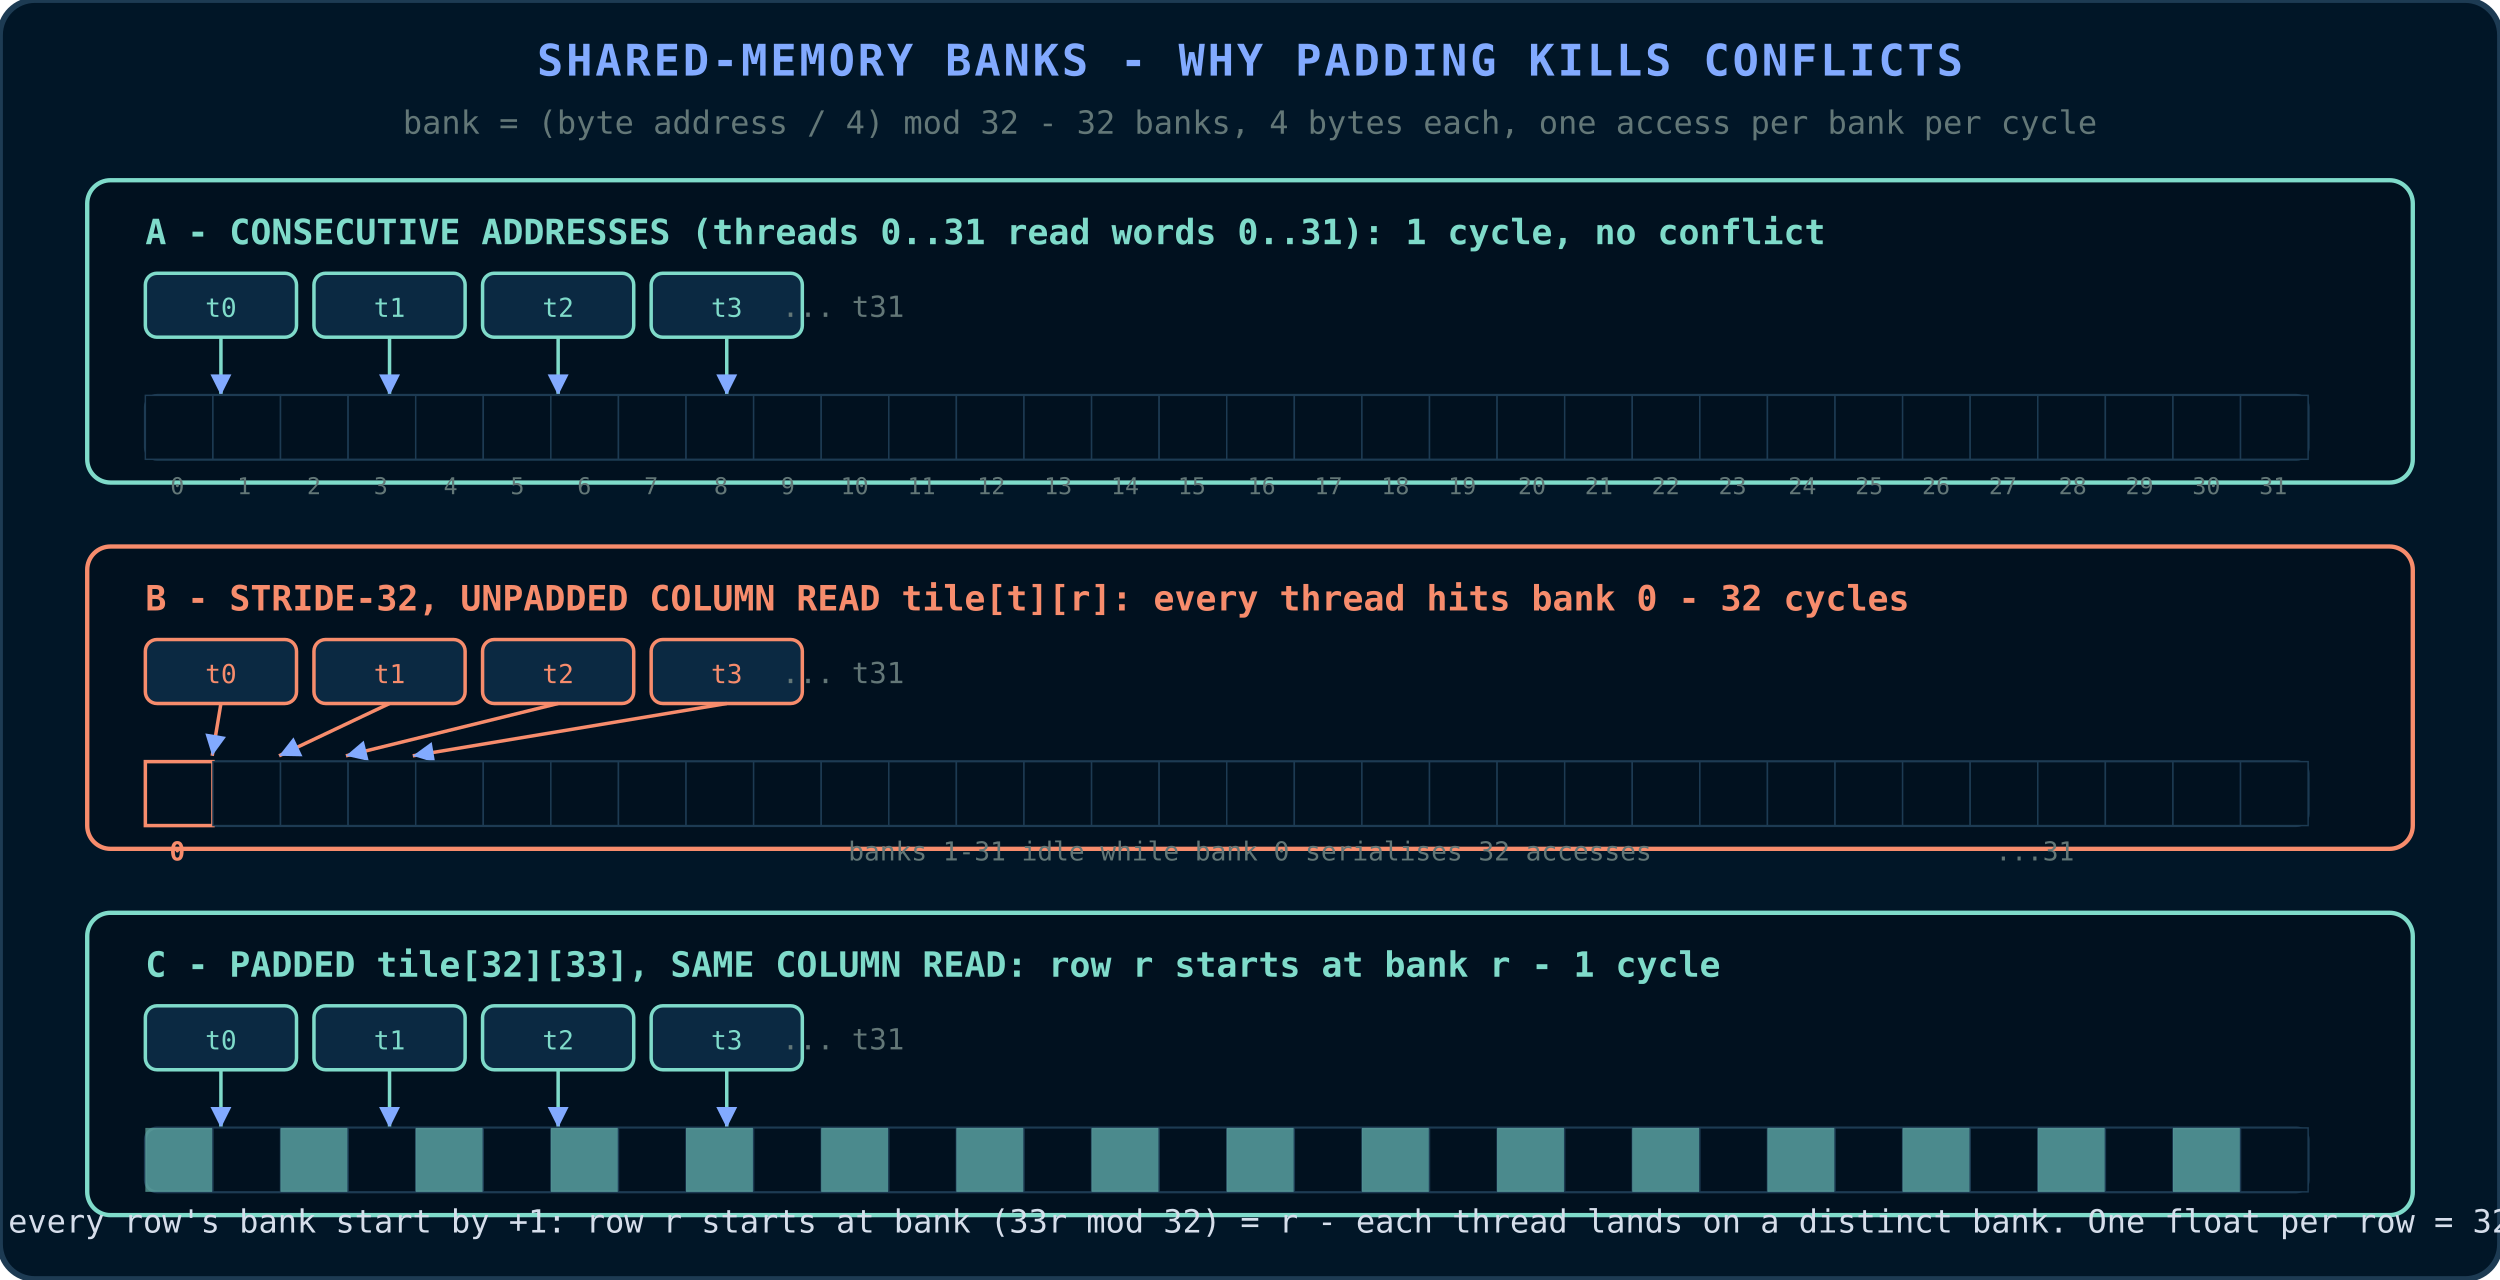
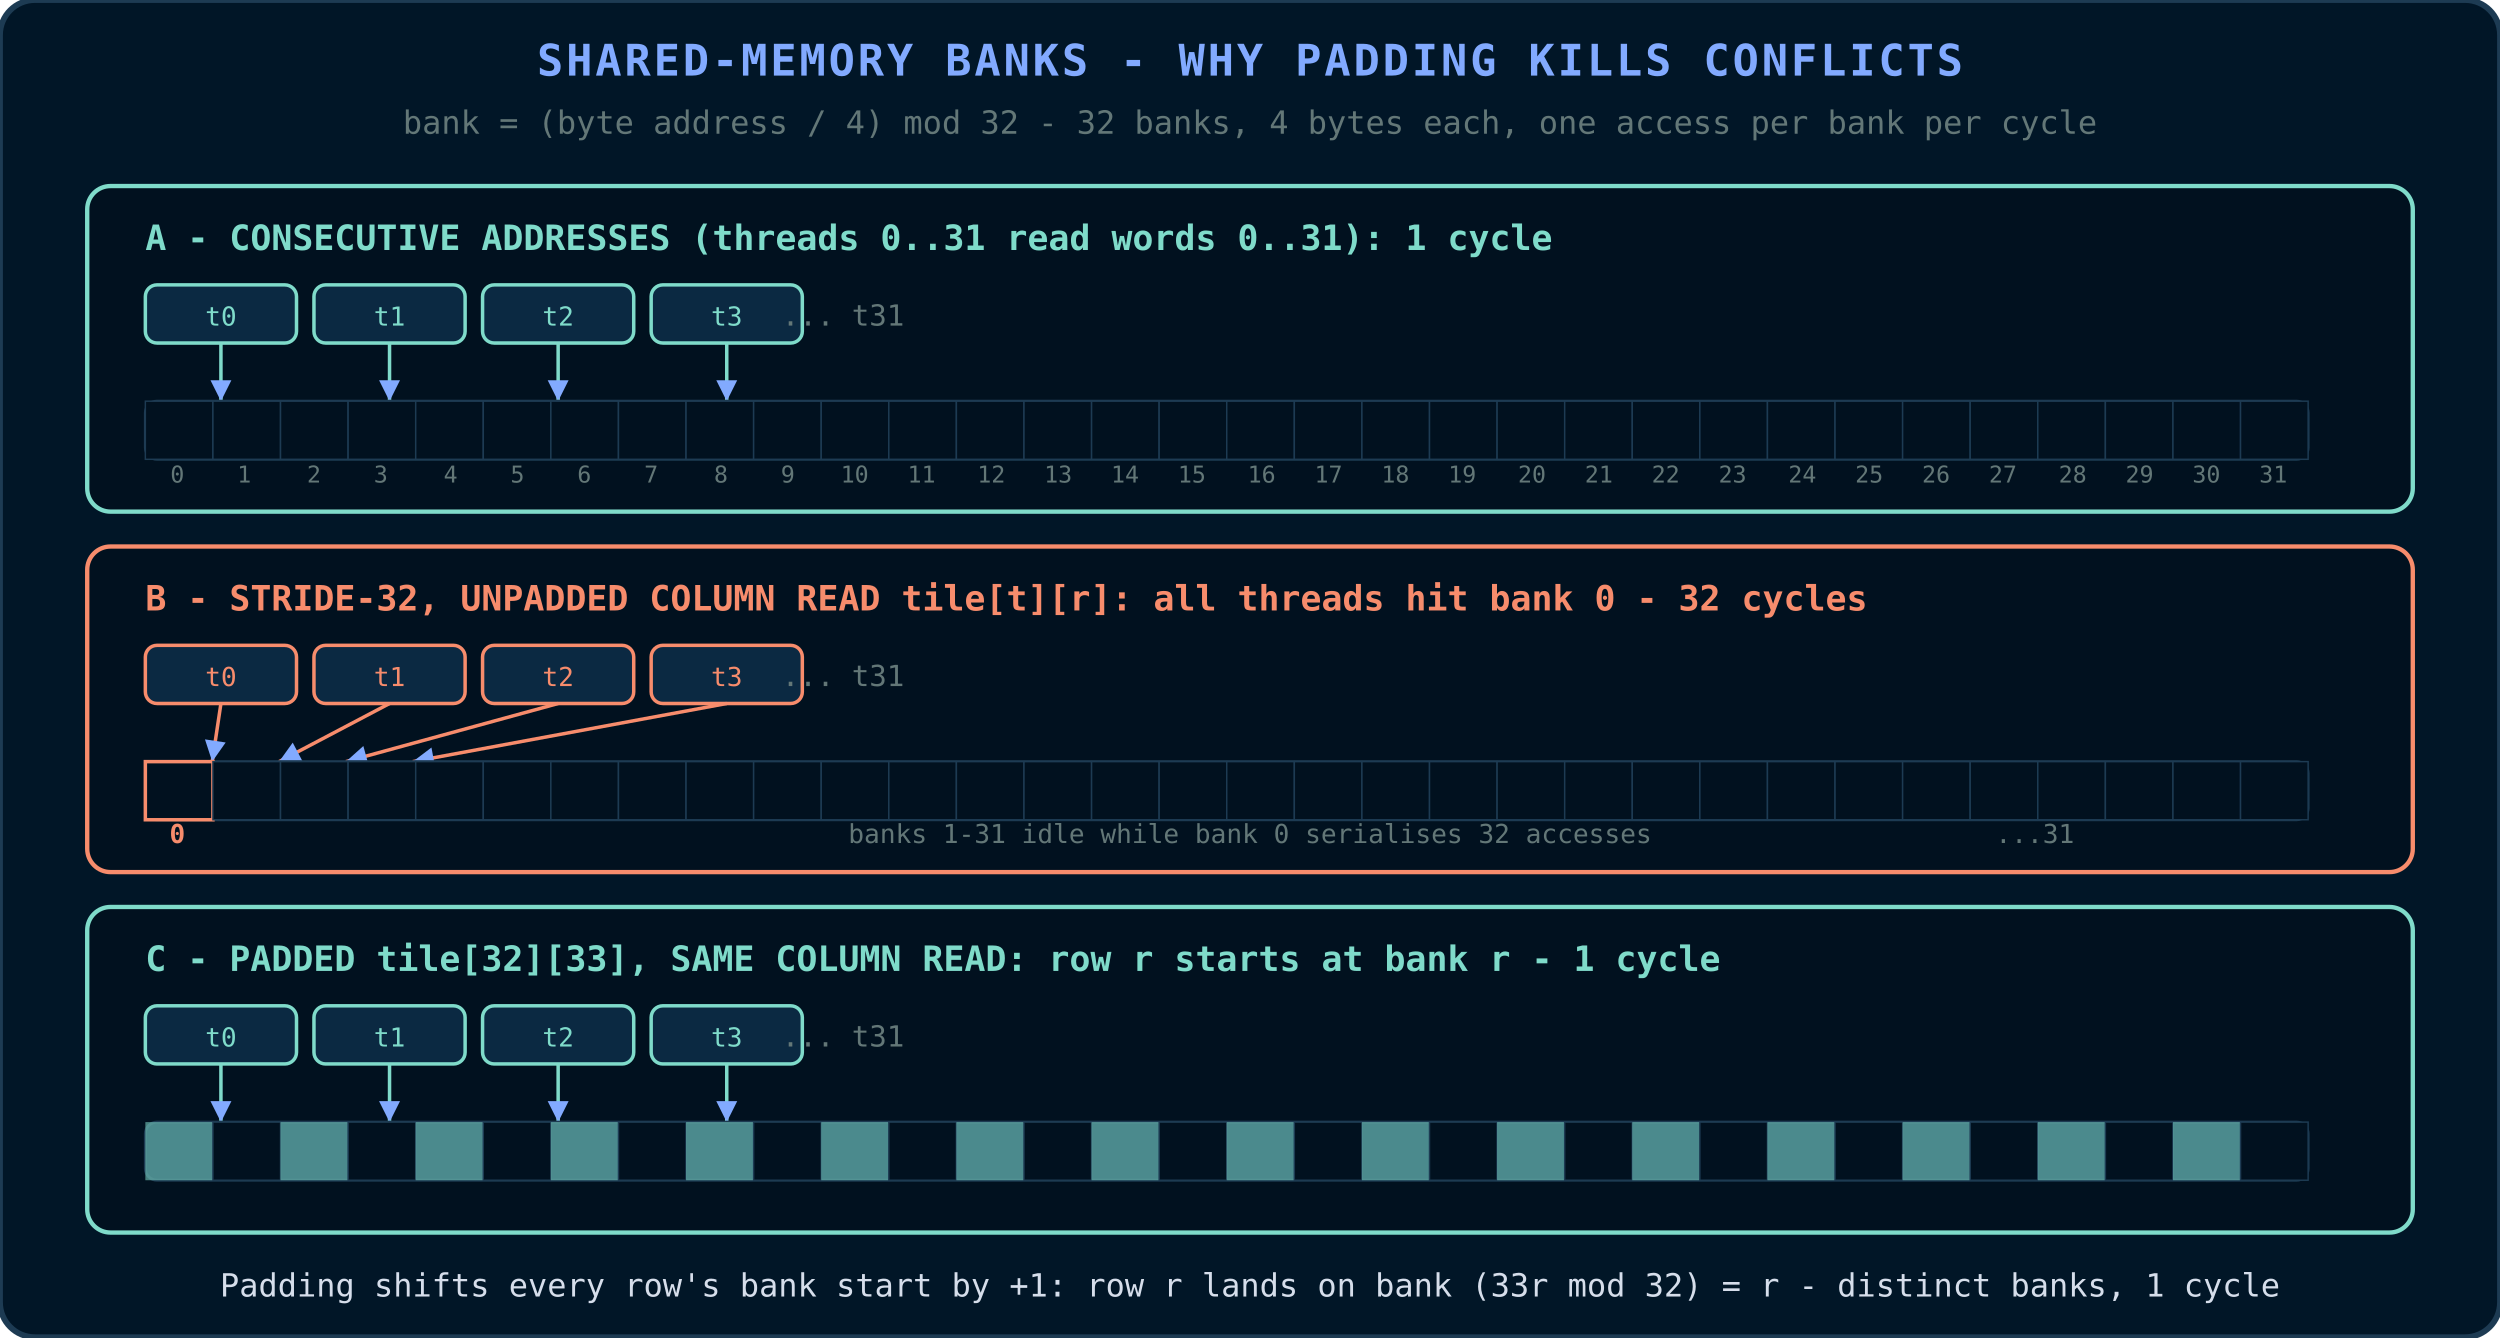
- <svg xmlns="http://www.w3.org/2000/svg" viewBox="0 0 860 440" font-family="'JetBrains Mono','Fira Code','SF Mono',Menlo,Consolas,monospace">
-   <rect x="0" y="0" width="860" height="440" rx="12" fill="#011627" stroke="#1d3b53" stroke-width="2" />
+ <svg xmlns="http://www.w3.org/2000/svg" viewBox="0 0 860 460" font-family="'JetBrains Mono','Fira Code','SF Mono',Menlo,Consolas,monospace">
+   <rect x="0" y="0" width="860" height="460" rx="12" fill="#011627" stroke="#1d3b53" stroke-width="2" />
  <text x="430" y="26" text-anchor="middle" fill="#82aaff" font-size="15" font-weight="bold" letter-spacing="1">SHARED-MEMORY BANKS - WHY PADDING KILLS CONFLICTS</text>
  <text x="430" y="46" text-anchor="middle" fill="#637777" font-size="11">bank = (byte address / 4) mod 32 - 32 banks, 4 bytes each, one access per bank per cycle</text>
-   <rect x="30" y="62" width="800" height="104" rx="8" fill="#01111f" stroke="#7fdbca" stroke-width="1.5" />
-   <text x="50" y="84" fill="#7fdbca" font-size="12" font-weight="bold">A - CONSECUTIVE ADDRESSES (threads 0..31 read words 0..31): 1 cycle, no conflict</text>
-   <rect x="50" y="94" width="52" height="22" rx="4" fill="#0b2942" stroke="#7fdbca" stroke-width="1.2" />
-   <text x="76" y="109" text-anchor="middle" fill="#7fdbca" font-size="9">t0</text>
-   <rect x="108" y="94" width="52" height="22" rx="4" fill="#0b2942" stroke="#7fdbca" stroke-width="1.2" />
-   <text x="134" y="109" text-anchor="middle" fill="#7fdbca" font-size="9">t1</text>
-   <rect x="166" y="94" width="52" height="22" rx="4" fill="#0b2942" stroke="#7fdbca" stroke-width="1.2" />
-   <text x="192" y="109" text-anchor="middle" fill="#7fdbca" font-size="9">t2</text>
-   <rect x="224" y="94" width="52" height="22" rx="4" fill="#0b2942" stroke="#7fdbca" stroke-width="1.2" />
-   <text x="250" y="109" text-anchor="middle" fill="#7fdbca" font-size="9">t3</text>
-   <text x="290" y="109" text-anchor="middle" fill="#637777" font-size="10">... t31</text>
-   <line x1="76" y1="116" x2="76" y2="136" stroke="#7fdbca" stroke-width="1.2" marker-end="url(#arrow)" />
-   <line x1="134" y1="116" x2="134" y2="136" stroke="#7fdbca" stroke-width="1.2" marker-end="url(#arrow)" />
-   <line x1="192" y1="116" x2="192" y2="136" stroke="#7fdbca" stroke-width="1.2" marker-end="url(#arrow)" />
-   <line x1="250" y1="116" x2="250" y2="136" stroke="#7fdbca" stroke-width="1.2" marker-end="url(#arrow)" />
-   <rect x="50" y="136" width="744" height="22" rx="4" fill="#0b2942" stroke="#1d3b53" stroke-width="1" />
-   <rect x="50" y="136" width="23.25" height="22" fill="#01111f" stroke="#1d3b53" stroke-width="0.5" />
-   <rect x="73.25" y="136" width="23.25" height="22" fill="#01111f" stroke="#1d3b53" stroke-width="0.5" />
-   <rect x="96.5" y="136" width="23.25" height="22" fill="#01111f" stroke="#1d3b53" stroke-width="0.5" />
-   <rect x="119.75" y="136" width="23.25" height="22" fill="#01111f" stroke="#1d3b53" stroke-width="0.5" />
-   <rect x="143" y="136" width="23.25" height="22" fill="#01111f" stroke="#1d3b53" stroke-width="0.5" />
-   <rect x="166.25" y="136" width="23.25" height="22" fill="#01111f" stroke="#1d3b53" stroke-width="0.5" />
-   <rect x="189.5" y="136" width="23.25" height="22" fill="#01111f" stroke="#1d3b53" stroke-width="0.5" />
-   <rect x="212.75" y="136" width="23.25" height="22" fill="#01111f" stroke="#1d3b53" stroke-width="0.5" />
-   <rect x="236" y="136" width="23.25" height="22" fill="#01111f" stroke="#1d3b53" stroke-width="0.5" />
-   <rect x="259.25" y="136" width="23.25" height="22" fill="#01111f" stroke="#1d3b53" stroke-width="0.5" />
-   <rect x="282.5" y="136" width="23.25" height="22" fill="#01111f" stroke="#1d3b53" stroke-width="0.5" />
-   <rect x="305.75" y="136" width="23.25" height="22" fill="#01111f" stroke="#1d3b53" stroke-width="0.5" />
-   <rect x="329" y="136" width="23.25" height="22" fill="#01111f" stroke="#1d3b53" stroke-width="0.5" />
-   <rect x="352.25" y="136" width="23.25" height="22" fill="#01111f" stroke="#1d3b53" stroke-width="0.5" />
-   <rect x="375.5" y="136" width="23.25" height="22" fill="#01111f" stroke="#1d3b53" stroke-width="0.5" />
-   <rect x="398.75" y="136" width="23.25" height="22" fill="#01111f" stroke="#1d3b53" stroke-width="0.5" />
-   <rect x="422" y="136" width="23.25" height="22" fill="#01111f" stroke="#1d3b53" stroke-width="0.5" />
-   <rect x="445.25" y="136" width="23.25" height="22" fill="#01111f" stroke="#1d3b53" stroke-width="0.5" />
-   <rect x="468.5" y="136" width="23.25" height="22" fill="#01111f" stroke="#1d3b53" stroke-width="0.5" />
-   <rect x="491.75" y="136" width="23.25" height="22" fill="#01111f" stroke="#1d3b53" stroke-width="0.5" />
-   <rect x="515" y="136" width="23.25" height="22" fill="#01111f" stroke="#1d3b53" stroke-width="0.5" />
-   <rect x="538.25" y="136" width="23.25" height="22" fill="#01111f" stroke="#1d3b53" stroke-width="0.5" />
-   <rect x="561.5" y="136" width="23.25" height="22" fill="#01111f" stroke="#1d3b53" stroke-width="0.5" />
-   <rect x="584.75" y="136" width="23.25" height="22" fill="#01111f" stroke="#1d3b53" stroke-width="0.5" />
-   <rect x="608" y="136" width="23.25" height="22" fill="#01111f" stroke="#1d3b53" stroke-width="0.5" />
-   <rect x="631.25" y="136" width="23.25" height="22" fill="#01111f" stroke="#1d3b53" stroke-width="0.5" />
-   <rect x="654.5" y="136" width="23.25" height="22" fill="#01111f" stroke="#1d3b53" stroke-width="0.5" />
-   <rect x="677.75" y="136" width="23.25" height="22" fill="#01111f" stroke="#1d3b53" stroke-width="0.5" />
-   <rect x="701" y="136" width="23.25" height="22" fill="#01111f" stroke="#1d3b53" stroke-width="0.5" />
-   <rect x="724.25" y="136" width="23.25" height="22" fill="#01111f" stroke="#1d3b53" stroke-width="0.5" />
-   <rect x="747.5" y="136" width="23.25" height="22" fill="#01111f" stroke="#1d3b53" stroke-width="0.5" />
-   <rect x="770.75" y="136" width="23.25" height="22" fill="#01111f" stroke="#1d3b53" stroke-width="0.5" />
-   <text x="61" y="170" text-anchor="middle" fill="#637777" font-size="8">0</text>
-   <text x="84" y="170" text-anchor="middle" fill="#637777" font-size="8">1</text>
-   <text x="108" y="170" text-anchor="middle" fill="#637777" font-size="8">2</text>
-   <text x="131" y="170" text-anchor="middle" fill="#637777" font-size="8">3</text>
-   <text x="155" y="170" text-anchor="middle" fill="#637777" font-size="8">4</text>
-   <text x="178" y="170" text-anchor="middle" fill="#637777" font-size="8">5</text>
-   <text x="201" y="170" text-anchor="middle" fill="#637777" font-size="8">6</text>
-   <text x="224" y="170" text-anchor="middle" fill="#637777" font-size="8">7</text>
-   <text x="248" y="170" text-anchor="middle" fill="#637777" font-size="8">8</text>
-   <text x="271" y="170" text-anchor="middle" fill="#637777" font-size="8">9</text>
-   <text x="294" y="170" text-anchor="middle" fill="#637777" font-size="8">10</text>
-   <text x="317" y="170" text-anchor="middle" fill="#637777" font-size="8">11</text>
-   <text x="341" y="170" text-anchor="middle" fill="#637777" font-size="8">12</text>
-   <text x="364" y="170" text-anchor="middle" fill="#637777" font-size="8">13</text>
-   <text x="387" y="170" text-anchor="middle" fill="#637777" font-size="8">14</text>
-   <text x="410" y="170" text-anchor="middle" fill="#637777" font-size="8">15</text>
-   <text x="434" y="170" text-anchor="middle" fill="#637777" font-size="8">16</text>
-   <text x="457" y="170" text-anchor="middle" fill="#637777" font-size="8">17</text>
-   <text x="480" y="170" text-anchor="middle" fill="#637777" font-size="8">18</text>
-   <text x="503" y="170" text-anchor="middle" fill="#637777" font-size="8">19</text>
-   <text x="527" y="170" text-anchor="middle" fill="#637777" font-size="8">20</text>
-   <text x="550" y="170" text-anchor="middle" fill="#637777" font-size="8">21</text>
-   <text x="573" y="170" text-anchor="middle" fill="#637777" font-size="8">22</text>
-   <text x="596" y="170" text-anchor="middle" fill="#637777" font-size="8">23</text>
-   <text x="620" y="170" text-anchor="middle" fill="#637777" font-size="8">24</text>
-   <text x="643" y="170" text-anchor="middle" fill="#637777" font-size="8">25</text>
-   <text x="666" y="170" text-anchor="middle" fill="#637777" font-size="8">26</text>
-   <text x="689" y="170" text-anchor="middle" fill="#637777" font-size="8">27</text>
-   <text x="713" y="170" text-anchor="middle" fill="#637777" font-size="8">28</text>
-   <text x="736" y="170" text-anchor="middle" fill="#637777" font-size="8">29</text>
-   <text x="759" y="170" text-anchor="middle" fill="#637777" font-size="8">30</text>
-   <text x="782" y="170" text-anchor="middle" fill="#637777" font-size="8">31</text>
-   <rect x="30" y="188" width="800" height="104" rx="8" fill="#01111f" stroke="#f78c6c" stroke-width="1.5" />
-   <text x="50" y="210" fill="#f78c6c" font-size="12" font-weight="bold">B - STRIDE-32, UNPADDED COLUMN READ tile[t][r]: every thread hits bank 0 - 32 cycles</text>
-   <rect x="50" y="220" width="52" height="22" rx="4" fill="#0b2942" stroke="#f78c6c" stroke-width="1.2" />
-   <text x="76" y="235" text-anchor="middle" fill="#f78c6c" font-size="9">t0</text>
-   <rect x="108" y="220" width="52" height="22" rx="4" fill="#0b2942" stroke="#f78c6c" stroke-width="1.2" />
-   <text x="134" y="235" text-anchor="middle" fill="#f78c6c" font-size="9">t1</text>
-   <rect x="166" y="220" width="52" height="22" rx="4" fill="#0b2942" stroke="#f78c6c" stroke-width="1.2" />
-   <text x="192" y="235" text-anchor="middle" fill="#f78c6c" font-size="9">t2</text>
-   <rect x="224" y="220" width="52" height="22" rx="4" fill="#0b2942" stroke="#f78c6c" stroke-width="1.2" />
-   <text x="250" y="235" text-anchor="middle" fill="#f78c6c" font-size="9">t3</text>
-   <text x="290" y="235" text-anchor="middle" fill="#637777" font-size="10">... t31</text>
-   <line x1="76" y1="242" x2="73" y2="260" stroke="#f78c6c" stroke-width="1.2" marker-end="url(#arrow)" />
-   <line x1="134" y1="242" x2="96" y2="260" stroke="#f78c6c" stroke-width="1.2" marker-end="url(#arrow)" />
-   <line x1="192" y1="242" x2="119" y2="260" stroke="#f78c6c" stroke-width="1.2" marker-end="url(#arrow)" />
-   <line x1="250" y1="242" x2="142" y2="260" stroke="#f78c6c" stroke-width="1.2" marker-end="url(#arrow)" />
-   <rect x="50" y="262" width="744" height="22" rx="4" fill="#0b2942" stroke="#1d3b53" stroke-width="1" />
-   <rect x="50" y="262" width="23.25" height="22" fill="#01111f" stroke="#f78c6c" stroke-width="1.2" />
-   <rect x="73.25" y="262" width="23.25" height="22" fill="#01111f" stroke="#1d3b53" stroke-width="0.5" />
-   <rect x="96.5" y="262" width="23.25" height="22" fill="#01111f" stroke="#1d3b53" stroke-width="0.5" />
-   <rect x="119.75" y="262" width="23.25" height="22" fill="#01111f" stroke="#1d3b53" stroke-width="0.5" />
-   <rect x="143" y="262" width="23.25" height="22" fill="#01111f" stroke="#1d3b53" stroke-width="0.5" />
-   <rect x="166.25" y="262" width="23.25" height="22" fill="#01111f" stroke="#1d3b53" stroke-width="0.5" />
-   <rect x="189.5" y="262" width="23.25" height="22" fill="#01111f" stroke="#1d3b53" stroke-width="0.5" />
-   <rect x="212.75" y="262" width="23.25" height="22" fill="#01111f" stroke="#1d3b53" stroke-width="0.5" />
-   <rect x="236" y="262" width="23.25" height="22" fill="#01111f" stroke="#1d3b53" stroke-width="0.5" />
-   <rect x="259.25" y="262" width="23.25" height="22" fill="#01111f" stroke="#1d3b53" stroke-width="0.5" />
-   <rect x="282.5" y="262" width="23.25" height="22" fill="#01111f" stroke="#1d3b53" stroke-width="0.5" />
-   <rect x="305.75" y="262" width="23.25" height="22" fill="#01111f" stroke="#1d3b53" stroke-width="0.5" />
-   <rect x="329" y="262" width="23.25" height="22" fill="#01111f" stroke="#1d3b53" stroke-width="0.5" />
-   <rect x="352.25" y="262" width="23.25" height="22" fill="#01111f" stroke="#1d3b53" stroke-width="0.5" />
-   <rect x="375.5" y="262" width="23.25" height="22" fill="#01111f" stroke="#1d3b53" stroke-width="0.5" />
-   <rect x="398.75" y="262" width="23.25" height="22" fill="#01111f" stroke="#1d3b53" stroke-width="0.5" />
-   <rect x="422" y="262" width="23.25" height="22" fill="#01111f" stroke="#1d3b53" stroke-width="0.5" />
-   <rect x="445.25" y="262" width="23.25" height="22" fill="#01111f" stroke="#1d3b53" stroke-width="0.5" />
-   <rect x="468.5" y="262" width="23.25" height="22" fill="#01111f" stroke="#1d3b53" stroke-width="0.5" />
-   <rect x="491.75" y="262" width="23.25" height="22" fill="#01111f" stroke="#1d3b53" stroke-width="0.5" />
-   <rect x="515" y="262" width="23.25" height="22" fill="#01111f" stroke="#1d3b53" stroke-width="0.5" />
-   <rect x="538.25" y="262" width="23.25" height="22" fill="#01111f" stroke="#1d3b53" stroke-width="0.5" />
-   <rect x="561.5" y="262" width="23.25" height="22" fill="#01111f" stroke="#1d3b53" stroke-width="0.5" />
-   <rect x="584.75" y="262" width="23.25" height="22" fill="#01111f" stroke="#1d3b53" stroke-width="0.5" />
-   <rect x="608" y="262" width="23.25" height="22" fill="#01111f" stroke="#1d3b53" stroke-width="0.5" />
-   <rect x="631.25" y="262" width="23.25" height="22" fill="#01111f" stroke="#1d3b53" stroke-width="0.5" />
-   <rect x="654.5" y="262" width="23.25" height="22" fill="#01111f" stroke="#1d3b53" stroke-width="0.5" />
-   <rect x="677.75" y="262" width="23.25" height="22" fill="#01111f" stroke="#1d3b53" stroke-width="0.5" />
-   <rect x="701" y="262" width="23.25" height="22" fill="#01111f" stroke="#1d3b53" stroke-width="0.5" />
-   <rect x="724.25" y="262" width="23.25" height="22" fill="#01111f" stroke="#1d3b53" stroke-width="0.5" />
-   <rect x="747.5" y="262" width="23.25" height="22" fill="#01111f" stroke="#1d3b53" stroke-width="0.5" />
-   <rect x="770.75" y="262" width="23.25" height="22" fill="#01111f" stroke="#1d3b53" stroke-width="0.5" />
-   <text x="61" y="296" text-anchor="middle" fill="#f78c6c" font-size="9" font-weight="bold">0</text>
-   <text x="430" y="296" text-anchor="middle" fill="#637777" font-size="9">banks 1-31 idle while bank 0 serialises 32 accesses</text>
-   <text x="700" y="296" text-anchor="middle" fill="#637777" font-size="9">...31</text>
-   <rect x="30" y="314" width="800" height="104" rx="8" fill="#01111f" stroke="#7fdbca" stroke-width="1.5" />
-   <text x="50" y="336" fill="#7fdbca" font-size="12" font-weight="bold">C - PADDED tile[32][33], SAME COLUMN READ: row r starts at bank r - 1 cycle</text>
-   <rect x="50" y="346" width="52" height="22" rx="4" fill="#0b2942" stroke="#7fdbca" stroke-width="1.2" />
-   <text x="76" y="361" text-anchor="middle" fill="#7fdbca" font-size="9">t0</text>
-   <rect x="108" y="346" width="52" height="22" rx="4" fill="#0b2942" stroke="#7fdbca" stroke-width="1.2" />
-   <text x="134" y="361" text-anchor="middle" fill="#7fdbca" font-size="9">t1</text>
-   <rect x="166" y="346" width="52" height="22" rx="4" fill="#0b2942" stroke="#7fdbca" stroke-width="1.2" />
-   <text x="192" y="361" text-anchor="middle" fill="#7fdbca" font-size="9">t2</text>
-   <rect x="224" y="346" width="52" height="22" rx="4" fill="#0b2942" stroke="#7fdbca" stroke-width="1.2" />
-   <text x="250" y="361" text-anchor="middle" fill="#7fdbca" font-size="9">t3</text>
-   <text x="290" y="361" text-anchor="middle" fill="#637777" font-size="10">... t31</text>
-   <line x1="76" y1="368" x2="76" y2="388" stroke="#7fdbca" stroke-width="1.2" marker-end="url(#arrow)" />
-   <line x1="134" y1="368" x2="134" y2="388" stroke="#7fdbca" stroke-width="1.2" marker-end="url(#arrow)" />
-   <line x1="192" y1="368" x2="192" y2="388" stroke="#7fdbca" stroke-width="1.2" marker-end="url(#arrow)" />
-   <line x1="250" y1="368" x2="250" y2="388" stroke="#7fdbca" stroke-width="1.2" marker-end="url(#arrow)" />
-   <rect x="50" y="388" width="744" height="22" rx="4" fill="#0b2942" stroke="#1d3b53" stroke-width="1" />
-   <rect x="50" y="388" width="23.25" height="22" fill="#7fdbca" opacity="0.55" />
-   <rect x="73.25" y="388" width="23.25" height="22" fill="#01111f" stroke="#1d3b53" stroke-width="0.5" />
-   <rect x="96.5" y="388" width="23.25" height="22" fill="#7fdbca" opacity="0.55" />
-   <rect x="119.75" y="388" width="23.25" height="22" fill="#01111f" stroke="#1d3b53" stroke-width="0.5" />
-   <rect x="143" y="388" width="23.25" height="22" fill="#7fdbca" opacity="0.55" />
-   <rect x="166.25" y="388" width="23.25" height="22" fill="#01111f" stroke="#1d3b53" stroke-width="0.5" />
-   <rect x="189.5" y="388" width="23.25" height="22" fill="#7fdbca" opacity="0.55" />
-   <rect x="212.75" y="388" width="23.25" height="22" fill="#01111f" stroke="#1d3b53" stroke-width="0.5" />
-   <rect x="236" y="388" width="23.25" height="22" fill="#7fdbca" opacity="0.55" />
-   <rect x="259.25" y="388" width="23.25" height="22" fill="#01111f" stroke="#1d3b53" stroke-width="0.5" />
-   <rect x="282.5" y="388" width="23.25" height="22" fill="#7fdbca" opacity="0.55" />
-   <rect x="305.75" y="388" width="23.25" height="22" fill="#01111f" stroke="#1d3b53" stroke-width="0.5" />
-   <rect x="329" y="388" width="23.25" height="22" fill="#7fdbca" opacity="0.55" />
-   <rect x="352.25" y="388" width="23.25" height="22" fill="#01111f" stroke="#1d3b53" stroke-width="0.5" />
-   <rect x="375.5" y="388" width="23.25" height="22" fill="#7fdbca" opacity="0.55" />
-   <rect x="398.75" y="388" width="23.25" height="22" fill="#01111f" stroke="#1d3b53" stroke-width="0.5" />
-   <rect x="422" y="388" width="23.25" height="22" fill="#7fdbca" opacity="0.55" />
-   <rect x="445.25" y="388" width="23.25" height="22" fill="#01111f" stroke="#1d3b53" stroke-width="0.5" />
-   <rect x="468.5" y="388" width="23.25" height="22" fill="#7fdbca" opacity="0.55" />
-   <rect x="491.75" y="388" width="23.25" height="22" fill="#01111f" stroke="#1d3b53" stroke-width="0.5" />
-   <rect x="515" y="388" width="23.25" height="22" fill="#7fdbca" opacity="0.55" />
-   <rect x="538.25" y="388" width="23.25" height="22" fill="#01111f" stroke="#1d3b53" stroke-width="0.5" />
-   <rect x="561.5" y="388" width="23.25" height="22" fill="#7fdbca" opacity="0.55" />
-   <rect x="584.75" y="388" width="23.25" height="22" fill="#01111f" stroke="#1d3b53" stroke-width="0.5" />
-   <rect x="608" y="388" width="23.25" height="22" fill="#7fdbca" opacity="0.55" />
-   <rect x="631.25" y="388" width="23.25" height="22" fill="#01111f" stroke="#1d3b53" stroke-width="0.5" />
-   <rect x="654.5" y="388" width="23.25" height="22" fill="#7fdbca" opacity="0.55" />
-   <rect x="677.75" y="388" width="23.25" height="22" fill="#01111f" stroke="#1d3b53" stroke-width="0.5" />
-   <rect x="701" y="388" width="23.25" height="22" fill="#7fdbca" opacity="0.55" />
-   <rect x="724.25" y="388" width="23.25" height="22" fill="#01111f" stroke="#1d3b53" stroke-width="0.5" />
-   <rect x="747.5" y="388" width="23.25" height="22" fill="#7fdbca" opacity="0.55" />
-   <rect x="770.75" y="388" width="23.25" height="22" fill="#01111f" stroke="#1d3b53" stroke-width="0.5" />
-   <text x="430" y="424" text-anchor="middle" fill="#d6deeb" font-size="11">Padding shifts every row's bank start by +1: row r starts at bank (33r mod 32) = r - each thread lands on a distinct bank. One float per row = 32 cycles saved.</text>
+   <rect x="30" y="64" width="800" height="112" rx="8" fill="#01111f" stroke="#7fdbca" stroke-width="1.5" />
+   <text x="50" y="86" fill="#7fdbca" font-size="12" font-weight="bold">A - CONSECUTIVE ADDRESSES (threads 0..31 read words 0..31): 1 cycle</text>
+   <rect x="50" y="98" width="52" height="20" rx="4" fill="#0b2942" stroke="#7fdbca" stroke-width="1.2" />
+   <text x="76" y="112" text-anchor="middle" fill="#7fdbca" font-size="9">t0</text>
+   <rect x="108" y="98" width="52" height="20" rx="4" fill="#0b2942" stroke="#7fdbca" stroke-width="1.2" />
+   <text x="134" y="112" text-anchor="middle" fill="#7fdbca" font-size="9">t1</text>
+   <rect x="166" y="98" width="52" height="20" rx="4" fill="#0b2942" stroke="#7fdbca" stroke-width="1.2" />
+   <text x="192" y="112" text-anchor="middle" fill="#7fdbca" font-size="9">t2</text>
+   <rect x="224" y="98" width="52" height="20" rx="4" fill="#0b2942" stroke="#7fdbca" stroke-width="1.2" />
+   <text x="250" y="112" text-anchor="middle" fill="#7fdbca" font-size="9">t3</text>
+   <text x="290" y="112" text-anchor="middle" fill="#637777" font-size="10">... t31</text>
+   <line x1="76" y1="118" x2="76" y2="138" stroke="#7fdbca" stroke-width="1.2" marker-end="url(#arrow)" />
+   <line x1="134" y1="118" x2="134" y2="138" stroke="#7fdbca" stroke-width="1.2" marker-end="url(#arrow)" />
+   <line x1="192" y1="118" x2="192" y2="138" stroke="#7fdbca" stroke-width="1.2" marker-end="url(#arrow)" />
+   <line x1="250" y1="118" x2="250" y2="138" stroke="#7fdbca" stroke-width="1.2" marker-end="url(#arrow)" />
+   <rect x="50" y="138" width="744" height="20" rx="4" fill="#0b2942" stroke="#1d3b53" stroke-width="1" />
+   <rect x="50" y="138" width="23.25" height="20" fill="#01111f" stroke="#1d3b53" stroke-width="0.5" />
+   <rect x="73.25" y="138" width="23.25" height="20" fill="#01111f" stroke="#1d3b53" stroke-width="0.5" />
+   <rect x="96.5" y="138" width="23.25" height="20" fill="#01111f" stroke="#1d3b53" stroke-width="0.5" />
+   <rect x="119.75" y="138" width="23.25" height="20" fill="#01111f" stroke="#1d3b53" stroke-width="0.5" />
+   <rect x="143" y="138" width="23.25" height="20" fill="#01111f" stroke="#1d3b53" stroke-width="0.5" />
+   <rect x="166.25" y="138" width="23.25" height="20" fill="#01111f" stroke="#1d3b53" stroke-width="0.5" />
+   <rect x="189.5" y="138" width="23.25" height="20" fill="#01111f" stroke="#1d3b53" stroke-width="0.5" />
+   <rect x="212.75" y="138" width="23.25" height="20" fill="#01111f" stroke="#1d3b53" stroke-width="0.5" />
+   <rect x="236" y="138" width="23.25" height="20" fill="#01111f" stroke="#1d3b53" stroke-width="0.5" />
+   <rect x="259.25" y="138" width="23.25" height="20" fill="#01111f" stroke="#1d3b53" stroke-width="0.5" />
+   <rect x="282.5" y="138" width="23.25" height="20" fill="#01111f" stroke="#1d3b53" stroke-width="0.5" />
+   <rect x="305.75" y="138" width="23.25" height="20" fill="#01111f" stroke="#1d3b53" stroke-width="0.5" />
+   <rect x="329" y="138" width="23.25" height="20" fill="#01111f" stroke="#1d3b53" stroke-width="0.5" />
+   <rect x="352.25" y="138" width="23.25" height="20" fill="#01111f" stroke="#1d3b53" stroke-width="0.5" />
+   <rect x="375.5" y="138" width="23.25" height="20" fill="#01111f" stroke="#1d3b53" stroke-width="0.5" />
+   <rect x="398.75" y="138" width="23.25" height="20" fill="#01111f" stroke="#1d3b53" stroke-width="0.5" />
+   <rect x="422" y="138" width="23.25" height="20" fill="#01111f" stroke="#1d3b53" stroke-width="0.5" />
+   <rect x="445.25" y="138" width="23.25" height="20" fill="#01111f" stroke="#1d3b53" stroke-width="0.5" />
+   <rect x="468.5" y="138" width="23.25" height="20" fill="#01111f" stroke="#1d3b53" stroke-width="0.5" />
+   <rect x="491.75" y="138" width="23.25" height="20" fill="#01111f" stroke="#1d3b53" stroke-width="0.5" />
+   <rect x="515" y="138" width="23.25" height="20" fill="#01111f" stroke="#1d3b53" stroke-width="0.5" />
+   <rect x="538.25" y="138" width="23.25" height="20" fill="#01111f" stroke="#1d3b53" stroke-width="0.5" />
+   <rect x="561.5" y="138" width="23.25" height="20" fill="#01111f" stroke="#1d3b53" stroke-width="0.5" />
+   <rect x="584.75" y="138" width="23.25" height="20" fill="#01111f" stroke="#1d3b53" stroke-width="0.5" />
+   <rect x="608" y="138" width="23.25" height="20" fill="#01111f" stroke="#1d3b53" stroke-width="0.5" />
+   <rect x="631.25" y="138" width="23.25" height="20" fill="#01111f" stroke="#1d3b53" stroke-width="0.5" />
+   <rect x="654.5" y="138" width="23.25" height="20" fill="#01111f" stroke="#1d3b53" stroke-width="0.5" />
+   <rect x="677.75" y="138" width="23.25" height="20" fill="#01111f" stroke="#1d3b53" stroke-width="0.5" />
+   <rect x="701" y="138" width="23.25" height="20" fill="#01111f" stroke="#1d3b53" stroke-width="0.5" />
+   <rect x="724.25" y="138" width="23.25" height="20" fill="#01111f" stroke="#1d3b53" stroke-width="0.5" />
+   <rect x="747.5" y="138" width="23.25" height="20" fill="#01111f" stroke="#1d3b53" stroke-width="0.5" />
+   <rect x="770.75" y="138" width="23.25" height="20" fill="#01111f" stroke="#1d3b53" stroke-width="0.5" />
+   <text x="61" y="166" text-anchor="middle" fill="#637777" font-size="8">0</text>
+   <text x="84" y="166" text-anchor="middle" fill="#637777" font-size="8">1</text>
+   <text x="108" y="166" text-anchor="middle" fill="#637777" font-size="8">2</text>
+   <text x="131" y="166" text-anchor="middle" fill="#637777" font-size="8">3</text>
+   <text x="155" y="166" text-anchor="middle" fill="#637777" font-size="8">4</text>
+   <text x="178" y="166" text-anchor="middle" fill="#637777" font-size="8">5</text>
+   <text x="201" y="166" text-anchor="middle" fill="#637777" font-size="8">6</text>
+   <text x="224" y="166" text-anchor="middle" fill="#637777" font-size="8">7</text>
+   <text x="248" y="166" text-anchor="middle" fill="#637777" font-size="8">8</text>
+   <text x="271" y="166" text-anchor="middle" fill="#637777" font-size="8">9</text>
+   <text x="294" y="166" text-anchor="middle" fill="#637777" font-size="8">10</text>
+   <text x="317" y="166" text-anchor="middle" fill="#637777" font-size="8">11</text>
+   <text x="341" y="166" text-anchor="middle" fill="#637777" font-size="8">12</text>
+   <text x="364" y="166" text-anchor="middle" fill="#637777" font-size="8">13</text>
+   <text x="387" y="166" text-anchor="middle" fill="#637777" font-size="8">14</text>
+   <text x="410" y="166" text-anchor="middle" fill="#637777" font-size="8">15</text>
+   <text x="434" y="166" text-anchor="middle" fill="#637777" font-size="8">16</text>
+   <text x="457" y="166" text-anchor="middle" fill="#637777" font-size="8">17</text>
+   <text x="480" y="166" text-anchor="middle" fill="#637777" font-size="8">18</text>
+   <text x="503" y="166" text-anchor="middle" fill="#637777" font-size="8">19</text>
+   <text x="527" y="166" text-anchor="middle" fill="#637777" font-size="8">20</text>
+   <text x="550" y="166" text-anchor="middle" fill="#637777" font-size="8">21</text>
+   <text x="573" y="166" text-anchor="middle" fill="#637777" font-size="8">22</text>
+   <text x="596" y="166" text-anchor="middle" fill="#637777" font-size="8">23</text>
+   <text x="620" y="166" text-anchor="middle" fill="#637777" font-size="8">24</text>
+   <text x="643" y="166" text-anchor="middle" fill="#637777" font-size="8">25</text>
+   <text x="666" y="166" text-anchor="middle" fill="#637777" font-size="8">26</text>
+   <text x="689" y="166" text-anchor="middle" fill="#637777" font-size="8">27</text>
+   <text x="713" y="166" text-anchor="middle" fill="#637777" font-size="8">28</text>
+   <text x="736" y="166" text-anchor="middle" fill="#637777" font-size="8">29</text>
+   <text x="759" y="166" text-anchor="middle" fill="#637777" font-size="8">30</text>
+   <text x="782" y="166" text-anchor="middle" fill="#637777" font-size="8">31</text>
+   <rect x="30" y="188" width="800" height="112" rx="8" fill="#01111f" stroke="#f78c6c" stroke-width="1.5" />
+   <text x="50" y="210" fill="#f78c6c" font-size="12" font-weight="bold">B - STRIDE-32, UNPADDED COLUMN READ tile[t][r]: all threads hit bank 0 - 32 cycles</text>
+   <rect x="50" y="222" width="52" height="20" rx="4" fill="#0b2942" stroke="#f78c6c" stroke-width="1.2" />
+   <text x="76" y="236" text-anchor="middle" fill="#f78c6c" font-size="9">t0</text>
+   <rect x="108" y="222" width="52" height="20" rx="4" fill="#0b2942" stroke="#f78c6c" stroke-width="1.2" />
+   <text x="134" y="236" text-anchor="middle" fill="#f78c6c" font-size="9">t1</text>
+   <rect x="166" y="222" width="52" height="20" rx="4" fill="#0b2942" stroke="#f78c6c" stroke-width="1.2" />
+   <text x="192" y="236" text-anchor="middle" fill="#f78c6c" font-size="9">t2</text>
+   <rect x="224" y="222" width="52" height="20" rx="4" fill="#0b2942" stroke="#f78c6c" stroke-width="1.2" />
+   <text x="250" y="236" text-anchor="middle" fill="#f78c6c" font-size="9">t3</text>
+   <text x="290" y="236" text-anchor="middle" fill="#637777" font-size="10">... t31</text>
+   <line x1="76" y1="242" x2="73" y2="262" stroke="#f78c6c" stroke-width="1.2" marker-end="url(#arrow)" />
+   <line x1="134" y1="242" x2="96" y2="262" stroke="#f78c6c" stroke-width="1.2" marker-end="url(#arrow)" />
+   <line x1="192" y1="242" x2="119" y2="262" stroke="#f78c6c" stroke-width="1.2" marker-end="url(#arrow)" />
+   <line x1="250" y1="242" x2="142" y2="262" stroke="#f78c6c" stroke-width="1.2" marker-end="url(#arrow)" />
+   <rect x="50" y="262" width="744" height="20" rx="4" fill="#0b2942" stroke="#1d3b53" stroke-width="1" />
+   <rect x="50" y="262" width="23.25" height="20" fill="#01111f" stroke="#f78c6c" stroke-width="1.2" />
+   <rect x="73.25" y="262" width="23.25" height="20" fill="#01111f" stroke="#1d3b53" stroke-width="0.5" />
+   <rect x="96.5" y="262" width="23.25" height="20" fill="#01111f" stroke="#1d3b53" stroke-width="0.5" />
+   <rect x="119.75" y="262" width="23.25" height="20" fill="#01111f" stroke="#1d3b53" stroke-width="0.5" />
+   <rect x="143" y="262" width="23.25" height="20" fill="#01111f" stroke="#1d3b53" stroke-width="0.5" />
+   <rect x="166.25" y="262" width="23.25" height="20" fill="#01111f" stroke="#1d3b53" stroke-width="0.5" />
+   <rect x="189.5" y="262" width="23.25" height="20" fill="#01111f" stroke="#1d3b53" stroke-width="0.5" />
+   <rect x="212.75" y="262" width="23.25" height="20" fill="#01111f" stroke="#1d3b53" stroke-width="0.5" />
+   <rect x="236" y="262" width="23.25" height="20" fill="#01111f" stroke="#1d3b53" stroke-width="0.5" />
+   <rect x="259.25" y="262" width="23.25" height="20" fill="#01111f" stroke="#1d3b53" stroke-width="0.5" />
+   <rect x="282.5" y="262" width="23.25" height="20" fill="#01111f" stroke="#1d3b53" stroke-width="0.5" />
+   <rect x="305.75" y="262" width="23.25" height="20" fill="#01111f" stroke="#1d3b53" stroke-width="0.5" />
+   <rect x="329" y="262" width="23.25" height="20" fill="#01111f" stroke="#1d3b53" stroke-width="0.5" />
+   <rect x="352.25" y="262" width="23.25" height="20" fill="#01111f" stroke="#1d3b53" stroke-width="0.5" />
+   <rect x="375.5" y="262" width="23.25" height="20" fill="#01111f" stroke="#1d3b53" stroke-width="0.5" />
+   <rect x="398.75" y="262" width="23.25" height="20" fill="#01111f" stroke="#1d3b53" stroke-width="0.5" />
+   <rect x="422" y="262" width="23.25" height="20" fill="#01111f" stroke="#1d3b53" stroke-width="0.5" />
+   <rect x="445.25" y="262" width="23.25" height="20" fill="#01111f" stroke="#1d3b53" stroke-width="0.5" />
+   <rect x="468.5" y="262" width="23.25" height="20" fill="#01111f" stroke="#1d3b53" stroke-width="0.5" />
+   <rect x="491.75" y="262" width="23.25" height="20" fill="#01111f" stroke="#1d3b53" stroke-width="0.5" />
+   <rect x="515" y="262" width="23.25" height="20" fill="#01111f" stroke="#1d3b53" stroke-width="0.5" />
+   <rect x="538.25" y="262" width="23.25" height="20" fill="#01111f" stroke="#1d3b53" stroke-width="0.5" />
+   <rect x="561.5" y="262" width="23.25" height="20" fill="#01111f" stroke="#1d3b53" stroke-width="0.5" />
+   <rect x="584.75" y="262" width="23.25" height="20" fill="#01111f" stroke="#1d3b53" stroke-width="0.5" />
+   <rect x="608" y="262" width="23.25" height="20" fill="#01111f" stroke="#1d3b53" stroke-width="0.5" />
+   <rect x="631.25" y="262" width="23.25" height="20" fill="#01111f" stroke="#1d3b53" stroke-width="0.5" />
+   <rect x="654.5" y="262" width="23.25" height="20" fill="#01111f" stroke="#1d3b53" stroke-width="0.5" />
+   <rect x="677.75" y="262" width="23.25" height="20" fill="#01111f" stroke="#1d3b53" stroke-width="0.5" />
+   <rect x="701" y="262" width="23.25" height="20" fill="#01111f" stroke="#1d3b53" stroke-width="0.5" />
+   <rect x="724.25" y="262" width="23.25" height="20" fill="#01111f" stroke="#1d3b53" stroke-width="0.5" />
+   <rect x="747.5" y="262" width="23.25" height="20" fill="#01111f" stroke="#1d3b53" stroke-width="0.5" />
+   <rect x="770.75" y="262" width="23.25" height="20" fill="#01111f" stroke="#1d3b53" stroke-width="0.5" />
+   <text x="61" y="290" text-anchor="middle" fill="#f78c6c" font-size="9" font-weight="bold">0</text>
+   <text x="430" y="290" text-anchor="middle" fill="#637777" font-size="9">banks 1-31 idle while bank 0 serialises 32 accesses</text>
+   <text x="700" y="290" text-anchor="middle" fill="#637777" font-size="9">...31</text>
+   <rect x="30" y="312" width="800" height="112" rx="8" fill="#01111f" stroke="#7fdbca" stroke-width="1.5" />
+   <text x="50" y="334" fill="#7fdbca" font-size="12" font-weight="bold">C - PADDED tile[32][33], SAME COLUMN READ: row r starts at bank r - 1 cycle</text>
+   <rect x="50" y="346" width="52" height="20" rx="4" fill="#0b2942" stroke="#7fdbca" stroke-width="1.2" />
+   <text x="76" y="360" text-anchor="middle" fill="#7fdbca" font-size="9">t0</text>
+   <rect x="108" y="346" width="52" height="20" rx="4" fill="#0b2942" stroke="#7fdbca" stroke-width="1.2" />
+   <text x="134" y="360" text-anchor="middle" fill="#7fdbca" font-size="9">t1</text>
+   <rect x="166" y="346" width="52" height="20" rx="4" fill="#0b2942" stroke="#7fdbca" stroke-width="1.2" />
+   <text x="192" y="360" text-anchor="middle" fill="#7fdbca" font-size="9">t2</text>
+   <rect x="224" y="346" width="52" height="20" rx="4" fill="#0b2942" stroke="#7fdbca" stroke-width="1.2" />
+   <text x="250" y="360" text-anchor="middle" fill="#7fdbca" font-size="9">t3</text>
+   <text x="290" y="360" text-anchor="middle" fill="#637777" font-size="10">... t31</text>
+   <line x1="76" y1="366" x2="76" y2="386" stroke="#7fdbca" stroke-width="1.2" marker-end="url(#arrow)" />
+   <line x1="134" y1="366" x2="134" y2="386" stroke="#7fdbca" stroke-width="1.2" marker-end="url(#arrow)" />
+   <line x1="192" y1="366" x2="192" y2="386" stroke="#7fdbca" stroke-width="1.2" marker-end="url(#arrow)" />
+   <line x1="250" y1="366" x2="250" y2="386" stroke="#7fdbca" stroke-width="1.2" marker-end="url(#arrow)" />
+   <rect x="50" y="386" width="744" height="20" rx="4" fill="#0b2942" stroke="#1d3b53" stroke-width="1" />
+   <rect x="50" y="386" width="23.25" height="20" fill="#7fdbca" opacity="0.55" />
+   <rect x="73.25" y="386" width="23.25" height="20" fill="#01111f" stroke="#1d3b53" stroke-width="0.5" />
+   <rect x="96.5" y="386" width="23.25" height="20" fill="#7fdbca" opacity="0.55" />
+   <rect x="119.75" y="386" width="23.25" height="20" fill="#01111f" stroke="#1d3b53" stroke-width="0.5" />
+   <rect x="143" y="386" width="23.25" height="20" fill="#7fdbca" opacity="0.55" />
+   <rect x="166.25" y="386" width="23.25" height="20" fill="#01111f" stroke="#1d3b53" stroke-width="0.5" />
+   <rect x="189.5" y="386" width="23.25" height="20" fill="#7fdbca" opacity="0.55" />
+   <rect x="212.75" y="386" width="23.25" height="20" fill="#01111f" stroke="#1d3b53" stroke-width="0.5" />
+   <rect x="236" y="386" width="23.25" height="20" fill="#7fdbca" opacity="0.55" />
+   <rect x="259.25" y="386" width="23.25" height="20" fill="#01111f" stroke="#1d3b53" stroke-width="0.5" />
+   <rect x="282.5" y="386" width="23.25" height="20" fill="#7fdbca" opacity="0.55" />
+   <rect x="305.75" y="386" width="23.25" height="20" fill="#01111f" stroke="#1d3b53" stroke-width="0.5" />
+   <rect x="329" y="386" width="23.25" height="20" fill="#7fdbca" opacity="0.55" />
+   <rect x="352.25" y="386" width="23.25" height="20" fill="#01111f" stroke="#1d3b53" stroke-width="0.5" />
+   <rect x="375.5" y="386" width="23.25" height="20" fill="#7fdbca" opacity="0.55" />
+   <rect x="398.75" y="386" width="23.25" height="20" fill="#01111f" stroke="#1d3b53" stroke-width="0.5" />
+   <rect x="422" y="386" width="23.25" height="20" fill="#7fdbca" opacity="0.55" />
+   <rect x="445.25" y="386" width="23.25" height="20" fill="#01111f" stroke="#1d3b53" stroke-width="0.5" />
+   <rect x="468.5" y="386" width="23.25" height="20" fill="#7fdbca" opacity="0.55" />
+   <rect x="491.75" y="386" width="23.25" height="20" fill="#01111f" stroke="#1d3b53" stroke-width="0.5" />
+   <rect x="515" y="386" width="23.25" height="20" fill="#7fdbca" opacity="0.55" />
+   <rect x="538.25" y="386" width="23.25" height="20" fill="#01111f" stroke="#1d3b53" stroke-width="0.5" />
+   <rect x="561.5" y="386" width="23.25" height="20" fill="#7fdbca" opacity="0.55" />
+   <rect x="584.75" y="386" width="23.25" height="20" fill="#01111f" stroke="#1d3b53" stroke-width="0.5" />
+   <rect x="608" y="386" width="23.25" height="20" fill="#7fdbca" opacity="0.55" />
+   <rect x="631.25" y="386" width="23.25" height="20" fill="#01111f" stroke="#1d3b53" stroke-width="0.5" />
+   <rect x="654.5" y="386" width="23.25" height="20" fill="#7fdbca" opacity="0.55" />
+   <rect x="677.75" y="386" width="23.25" height="20" fill="#01111f" stroke="#1d3b53" stroke-width="0.5" />
+   <rect x="701" y="386" width="23.25" height="20" fill="#7fdbca" opacity="0.55" />
+   <rect x="724.25" y="386" width="23.25" height="20" fill="#01111f" stroke="#1d3b53" stroke-width="0.5" />
+   <rect x="747.5" y="386" width="23.25" height="20" fill="#7fdbca" opacity="0.55" />
+   <rect x="770.75" y="386" width="23.25" height="20" fill="#01111f" stroke="#1d3b53" stroke-width="0.5" />
+   <text x="430" y="446" text-anchor="middle" fill="#d6deeb" font-size="11">Padding shifts every row's bank start by +1: row r lands on bank (33r mod 32) = r - distinct banks, 1 cycle</text>
  <defs>
    <marker id="arrow" markerWidth="8" markerHeight="8" refX="6" refY="3" orient="auto">
      <path d="M0,0 L6,3 L0,6 Z" fill="#82aaff" />
    </marker>
  </defs>
</svg>
